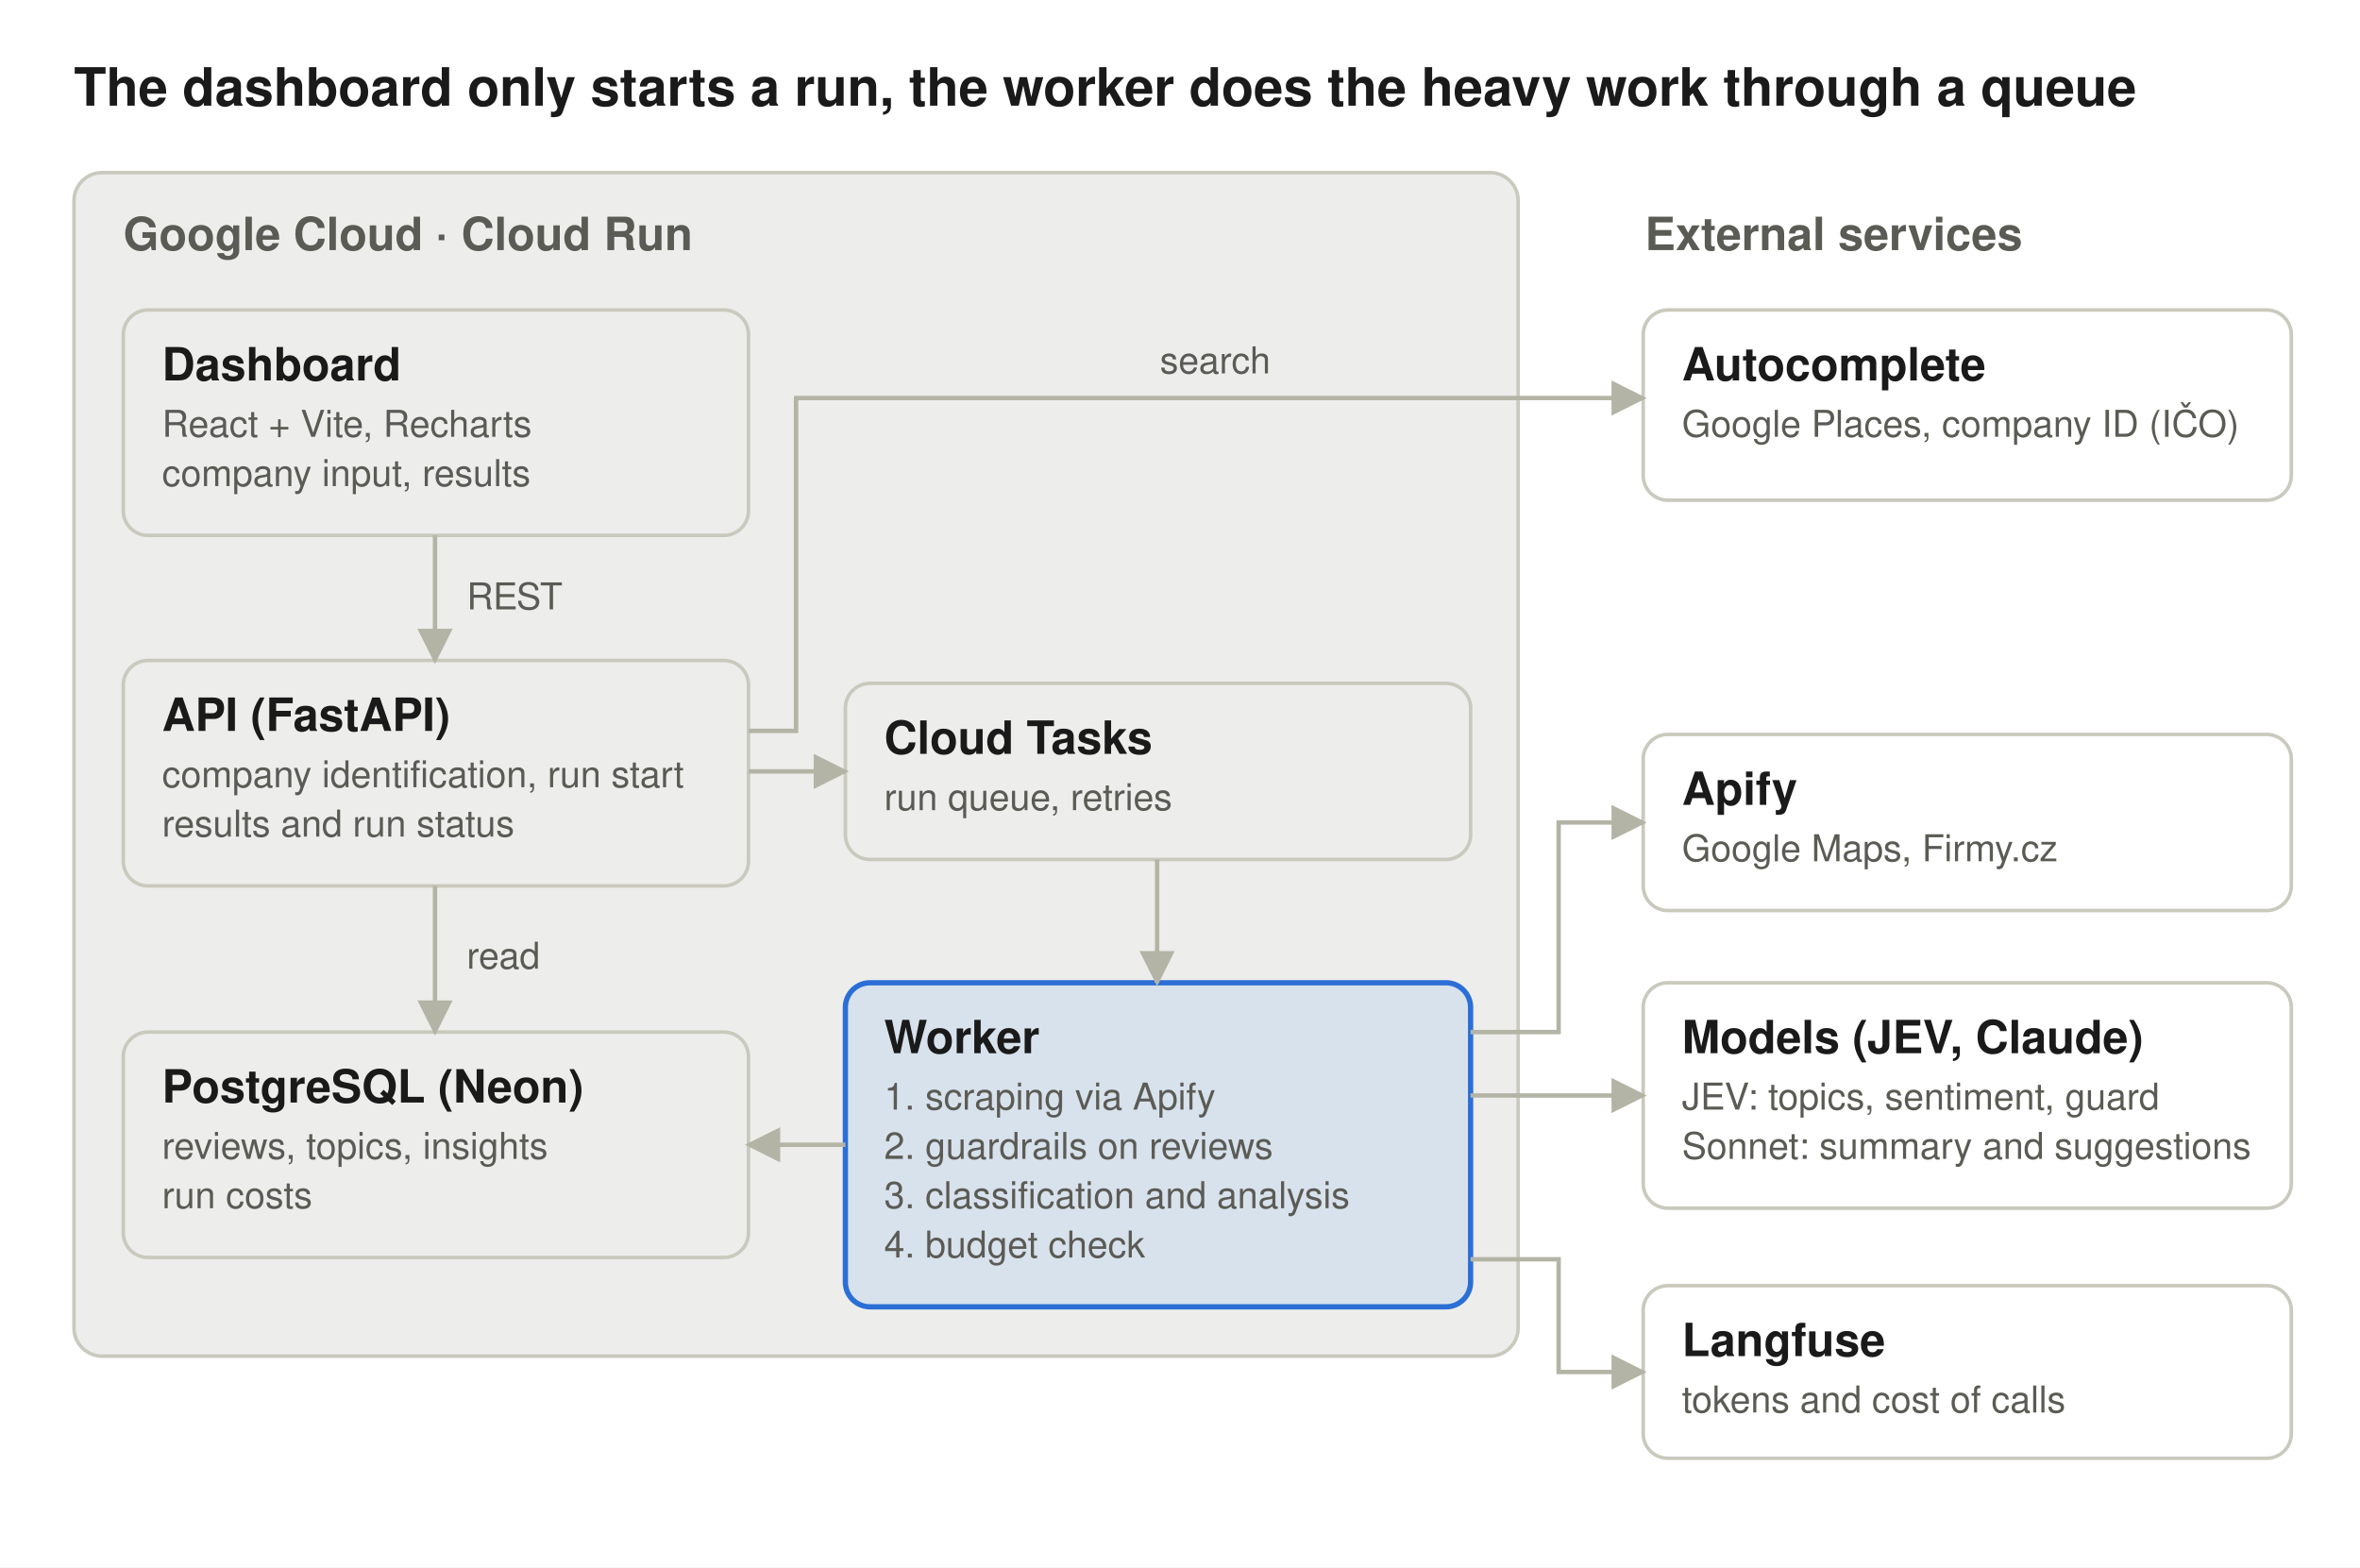
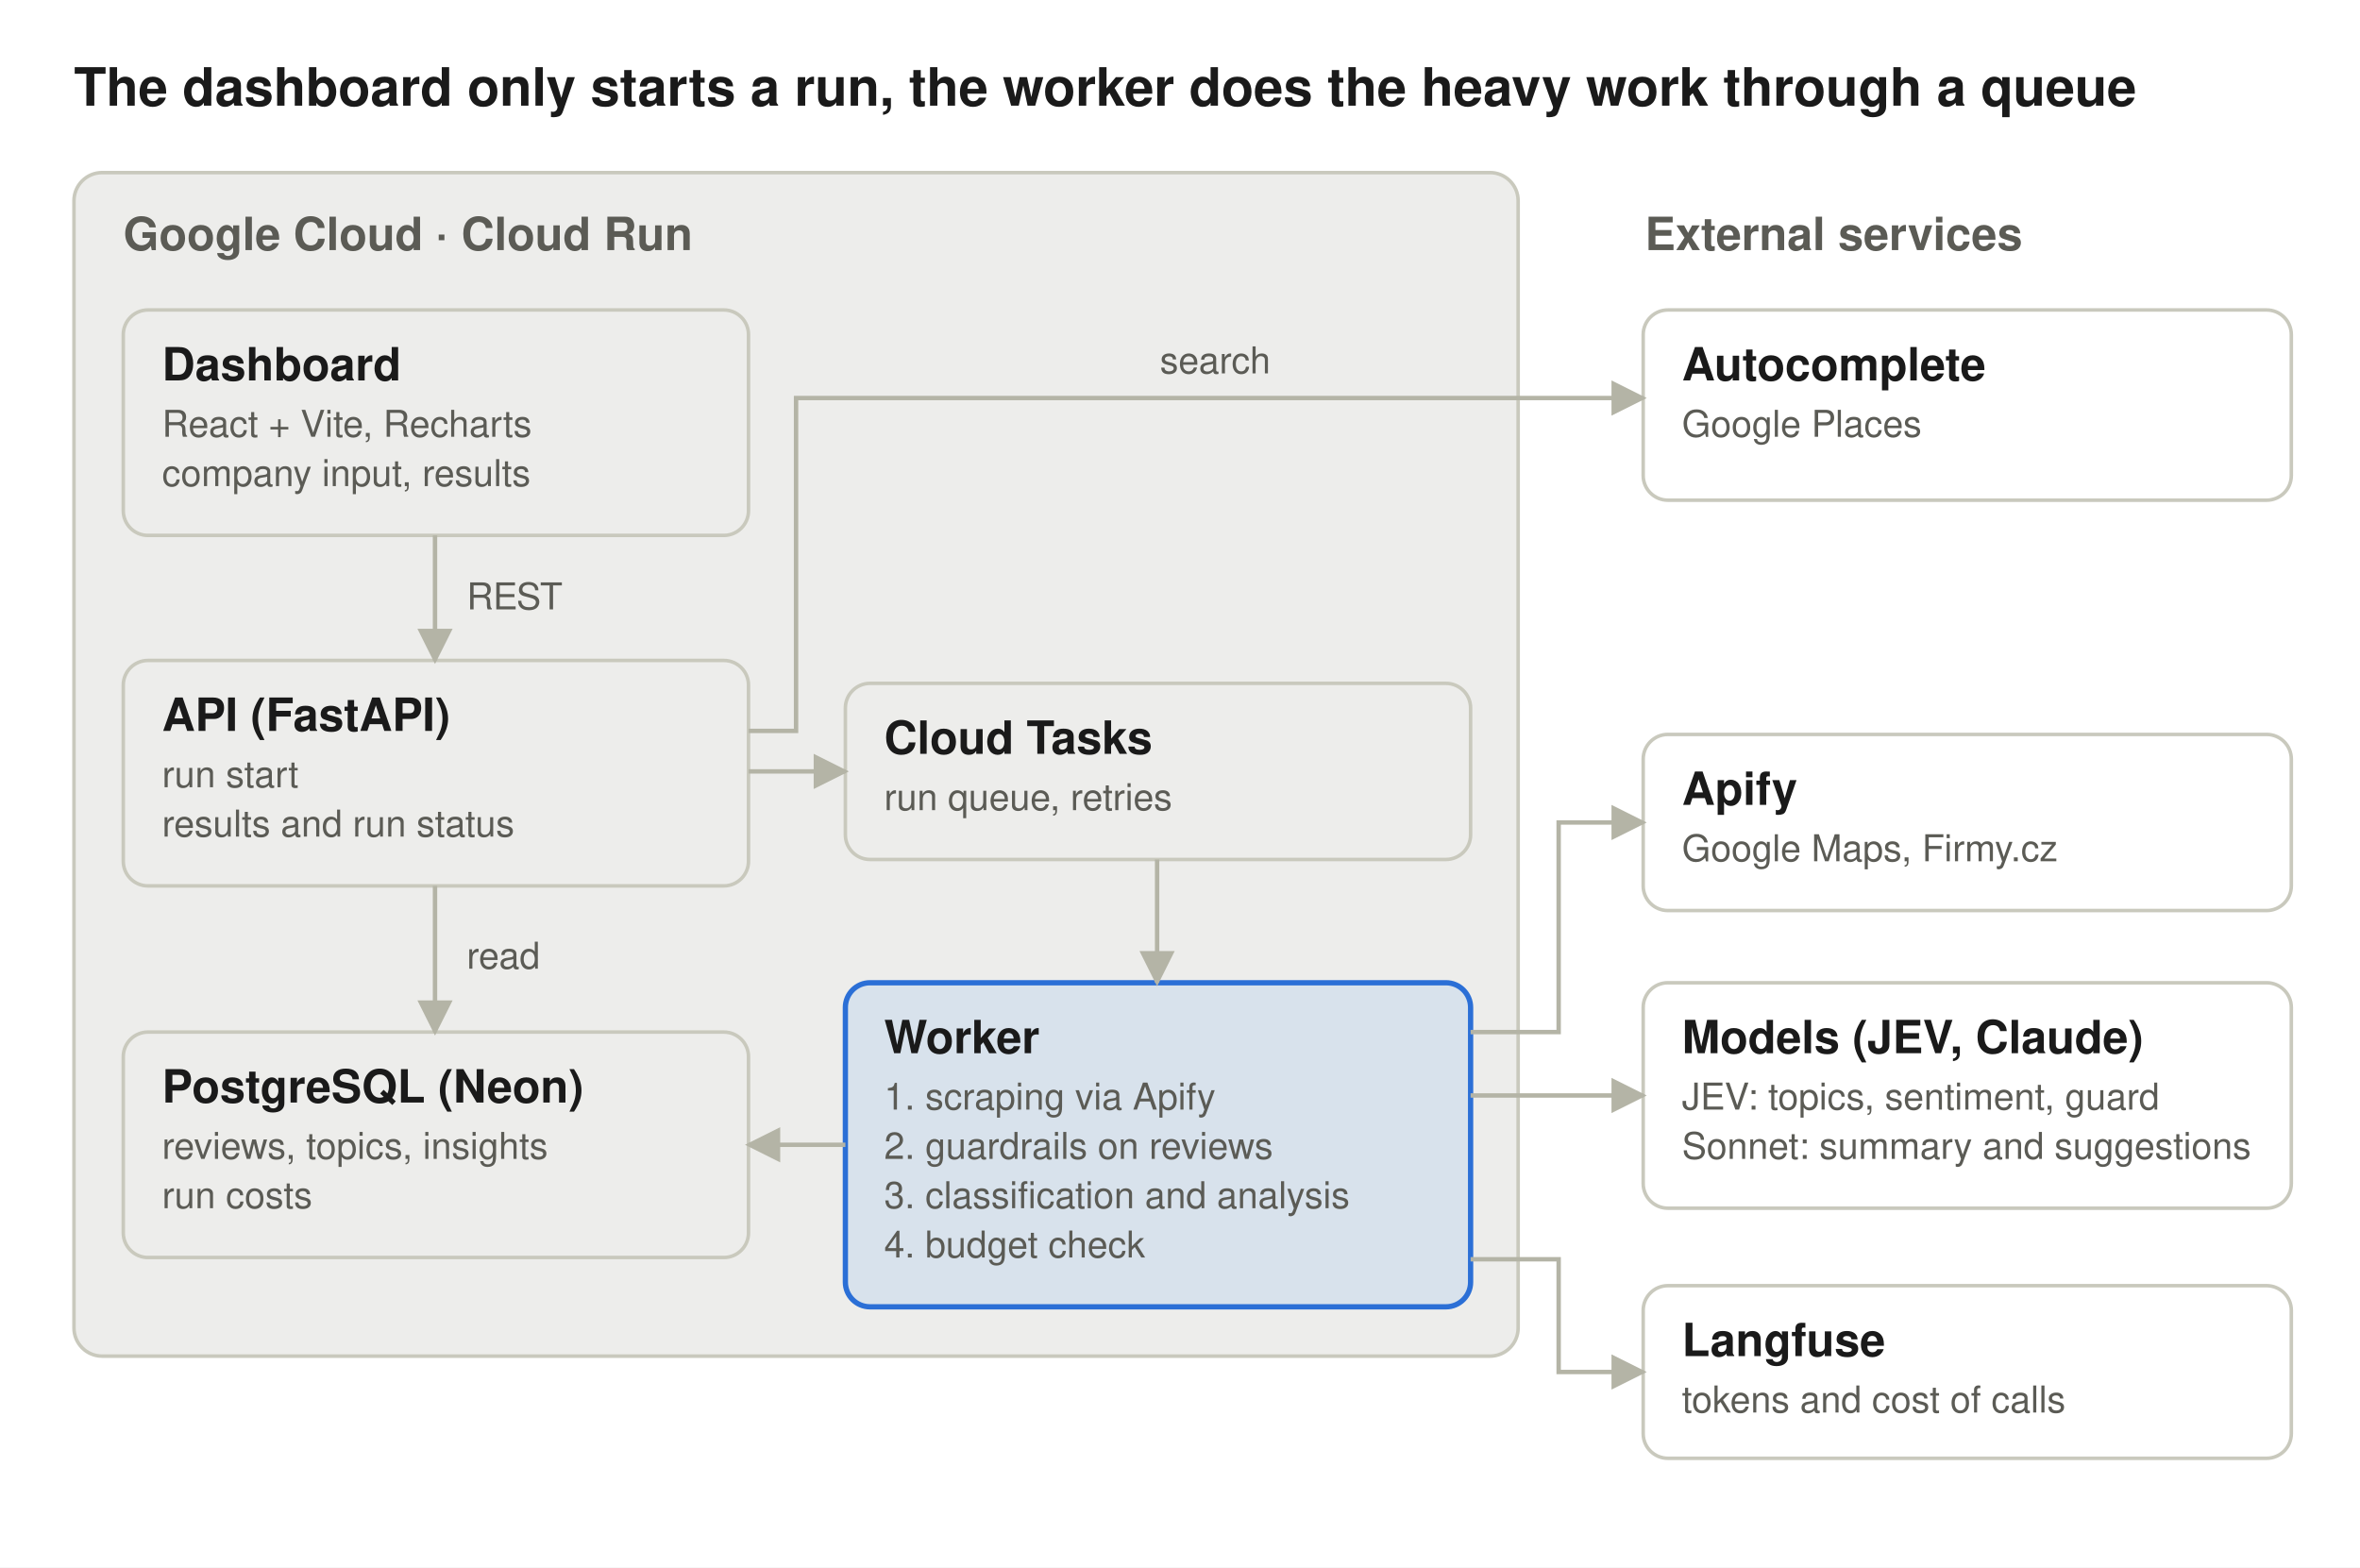
<svg xmlns="http://www.w3.org/2000/svg" width="1340" height="890" viewBox="0 0 1340 890">
  <defs>
    <marker id="a" viewBox="0 0 10 10" refX="9" refY="5" markerWidth="8" markerHeight="8" orient="auto-start-reverse">
      <path d="M0,0 L10,5 L0,10 z" fill="#b4b4a6" />
    </marker>
  </defs>
  <rect width="1340" height="890" fill="#ffffff" />
  <text x="42" y="60" font-family="Helvetica, Arial, sans-serif" font-size="30" font-weight="bold" fill="#1a1a1a" text-anchor="start">The dashboard only starts a run, the worker does the heavy work through a queue</text>
  <rect x="42" y="98" width="820" height="672" rx="16" fill="#ededeb" stroke="#c9c9bd" stroke-width="2" />
  <text x="70" y="142" font-family="Helvetica, Arial, sans-serif" font-size="26" font-weight="bold" fill="#5b5b55" text-anchor="start">Google Cloud · Cloud Run</text>
  <text x="934" y="142" font-family="Helvetica, Arial, sans-serif" font-size="26" font-weight="bold" fill="#5b5b55" text-anchor="start">External services</text>
  <rect x="70" y="176" width="355" height="128" rx="14" fill="#ededeb" stroke="#c9c9bd" stroke-width="2" />
  <text x="92" y="216" font-family="Helvetica, Arial, sans-serif" font-size="26" font-weight="bold" fill="#1a1a1a" text-anchor="start">Dashboard</text>
  <text x="92" y="248" font-family="Helvetica, Arial, sans-serif" font-size="21" font-weight="normal" fill="#5b5b55" text-anchor="start">React + Vite, Recharts</text>
  <text x="92" y="276" font-family="Helvetica, Arial, sans-serif" font-size="21" font-weight="normal" fill="#5b5b55" text-anchor="start">company input, results</text>
  <rect x="70" y="375" width="355" height="128" rx="14" fill="#ededeb" stroke="#c9c9bd" stroke-width="2" />
  <text x="92" y="415" font-family="Helvetica, Arial, sans-serif" font-size="26" font-weight="bold" fill="#1a1a1a" text-anchor="start">API (FastAPI)</text>
-   <text x="92" y="447" font-family="Helvetica, Arial, sans-serif" font-size="21" font-weight="normal" fill="#5b5b55" text-anchor="start">company identification, run start</text>
+   <text x="92" y="447" font-family="Helvetica, Arial, sans-serif" font-size="21" font-weight="normal" fill="#5b5b55" text-anchor="start">run start</text>
  <text x="92" y="475" font-family="Helvetica, Arial, sans-serif" font-size="21" font-weight="normal" fill="#5b5b55" text-anchor="start">results and run status</text>
  <rect x="70" y="586" width="355" height="128" rx="14" fill="#ededeb" stroke="#c9c9bd" stroke-width="2" />
  <text x="92" y="626" font-family="Helvetica, Arial, sans-serif" font-size="26" font-weight="bold" fill="#1a1a1a" text-anchor="start">PostgreSQL (Neon)</text>
  <text x="92" y="658" font-family="Helvetica, Arial, sans-serif" font-size="21" font-weight="normal" fill="#5b5b55" text-anchor="start">reviews, topics, insights</text>
  <text x="92" y="686" font-family="Helvetica, Arial, sans-serif" font-size="21" font-weight="normal" fill="#5b5b55" text-anchor="start">run costs</text>
  <rect x="480" y="388" width="355" height="100" rx="14" fill="#ededeb" stroke="#c9c9bd" stroke-width="2" />
  <text x="502" y="428" font-family="Helvetica, Arial, sans-serif" font-size="26" font-weight="bold" fill="#1a1a1a" text-anchor="start">Cloud Tasks</text>
  <text x="502" y="460" font-family="Helvetica, Arial, sans-serif" font-size="21" font-weight="normal" fill="#5b5b55" text-anchor="start">run queue, retries</text>
  <rect x="480" y="558" width="355" height="184" rx="14" fill="#d8e2ec" stroke="#2b6fd6" stroke-width="3" />
  <text x="502" y="598" font-family="Helvetica, Arial, sans-serif" font-size="26" font-weight="bold" fill="#1a1a1a" text-anchor="start">Worker</text>
  <text x="502" y="630" font-family="Helvetica, Arial, sans-serif" font-size="21" font-weight="normal" fill="#5b5b55" text-anchor="start">1. scraping via Apify</text>
  <text x="502" y="658" font-family="Helvetica, Arial, sans-serif" font-size="21" font-weight="normal" fill="#5b5b55" text-anchor="start">2. guardrails on reviews</text>
  <text x="502" y="686" font-family="Helvetica, Arial, sans-serif" font-size="21" font-weight="normal" fill="#5b5b55" text-anchor="start">3. classification and analysis</text>
  <text x="502" y="714" font-family="Helvetica, Arial, sans-serif" font-size="21" font-weight="normal" fill="#5b5b55" text-anchor="start">4. budget check</text>
  <rect x="933" y="176" width="368" height="108" rx="14" fill="#ffffff" stroke="#c9c9bd" stroke-width="2" />
  <text x="955" y="216" font-family="Helvetica, Arial, sans-serif" font-size="26" font-weight="bold" fill="#1a1a1a" text-anchor="start">Autocomplete</text>
-   <text x="955" y="248" font-family="Helvetica, Arial, sans-serif" font-size="21" font-weight="normal" fill="#5b5b55" text-anchor="start">Google Places, company ID (IČO)</text>
+   <text x="955" y="248" font-family="Helvetica, Arial, sans-serif" font-size="21" font-weight="normal" fill="#5b5b55" text-anchor="start">Google Places</text>
  <rect x="933" y="417" width="368" height="100" rx="14" fill="#ffffff" stroke="#c9c9bd" stroke-width="2" />
  <text x="955" y="457" font-family="Helvetica, Arial, sans-serif" font-size="26" font-weight="bold" fill="#1a1a1a" text-anchor="start">Apify</text>
  <text x="955" y="489" font-family="Helvetica, Arial, sans-serif" font-size="21" font-weight="normal" fill="#5b5b55" text-anchor="start">Google Maps, Firmy.cz</text>
  <rect x="933" y="558" width="368" height="128" rx="14" fill="#ffffff" stroke="#c9c9bd" stroke-width="2" />
  <text x="955" y="598" font-family="Helvetica, Arial, sans-serif" font-size="26" font-weight="bold" fill="#1a1a1a" text-anchor="start">Models (JEV, Claude)</text>
  <text x="955" y="630" font-family="Helvetica, Arial, sans-serif" font-size="21" font-weight="normal" fill="#5b5b55" text-anchor="start">JEV: topics, sentiment, guard</text>
  <text x="955" y="658" font-family="Helvetica, Arial, sans-serif" font-size="21" font-weight="normal" fill="#5b5b55" text-anchor="start">Sonnet: summary and suggestions</text>
  <rect x="933" y="730" width="368" height="98" rx="14" fill="#ffffff" stroke="#c9c9bd" stroke-width="2" />
  <text x="955" y="770" font-family="Helvetica, Arial, sans-serif" font-size="26" font-weight="bold" fill="#1a1a1a" text-anchor="start">Langfuse</text>
  <text x="955" y="802" font-family="Helvetica, Arial, sans-serif" font-size="21" font-weight="normal" fill="#5b5b55" text-anchor="start">tokens and cost of calls</text>
  <path d="M247,304 L247,375" fill="none" stroke="#b4b4a6" stroke-width="2.5" marker-end="url(#a)" />
  <text x="265" y="346" font-family="Helvetica, Arial, sans-serif" font-size="21" font-weight="normal" fill="#5b5b55" text-anchor="start">REST</text>
  <path d="M247,503 L247,586" fill="none" stroke="#b4b4a6" stroke-width="2.5" marker-end="url(#a)" />
  <text x="265" y="550" font-family="Helvetica, Arial, sans-serif" font-size="21" font-weight="normal" fill="#5b5b55" text-anchor="start">read</text>
  <path d="M425,438 L480,438" fill="none" stroke="#b4b4a6" stroke-width="2.5" marker-end="url(#a)" />
  <path d="M657,488 L657,558" fill="none" stroke="#b4b4a6" stroke-width="2.5" marker-end="url(#a)" />
  <path d="M480,650 L425,650" fill="none" stroke="#b4b4a6" stroke-width="2.5" marker-end="url(#a)" />
  <path d="M425,415 L452,415 L452,226 L933,226" fill="none" stroke="#b4b4a6" stroke-width="2.5" marker-end="url(#a)" />
  <text x="690" y="212" font-family="Helvetica, Arial, sans-serif" font-size="21" font-weight="normal" fill="#5b5b55" text-anchor="middle">search</text>
  <path d="M835,586 L885,586 L885,467 L933,467" fill="none" stroke="#b4b4a6" stroke-width="2.5" marker-end="url(#a)" />
  <path d="M835,622 L933,622" fill="none" stroke="#b4b4a6" stroke-width="2.5" marker-end="url(#a)" />
  <path d="M835,715 L885,715 L885,779 L933,779" fill="none" stroke="#b4b4a6" stroke-width="2.5" marker-end="url(#a)" />
</svg>
